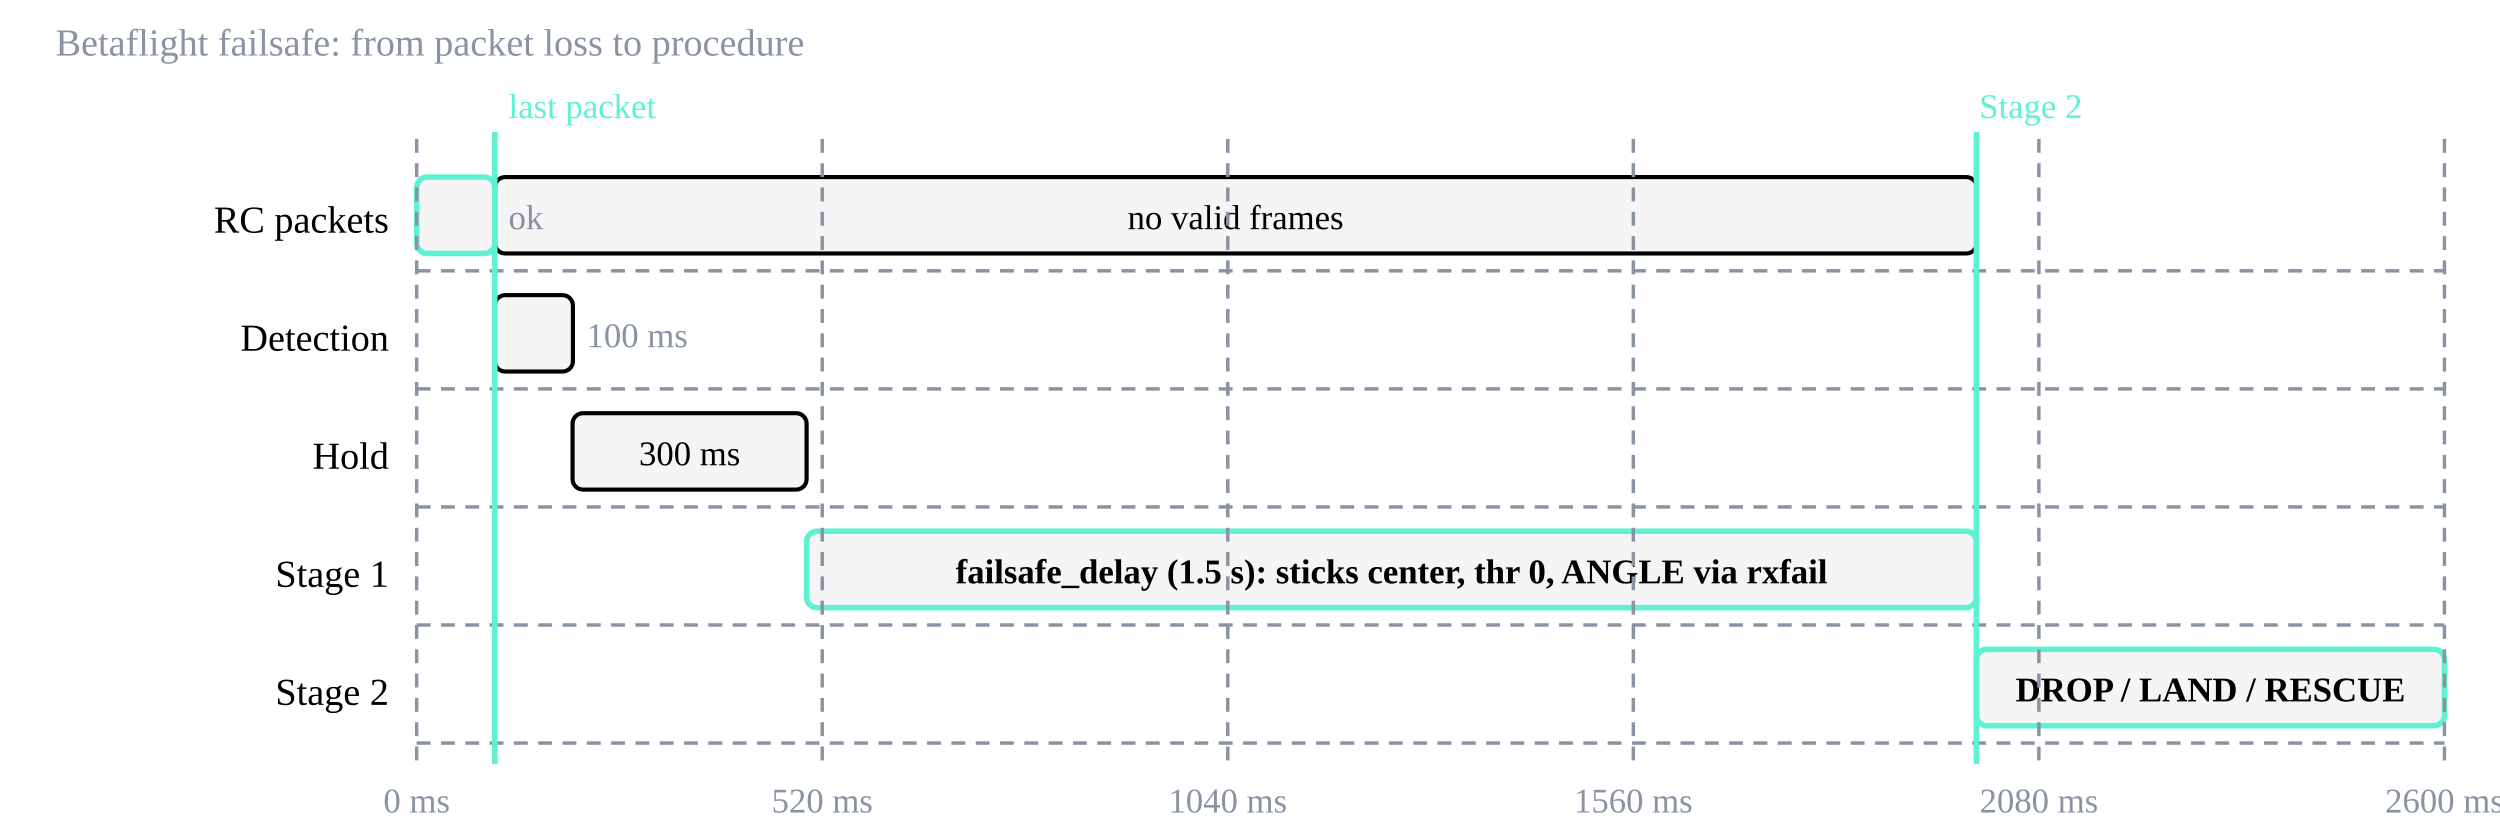
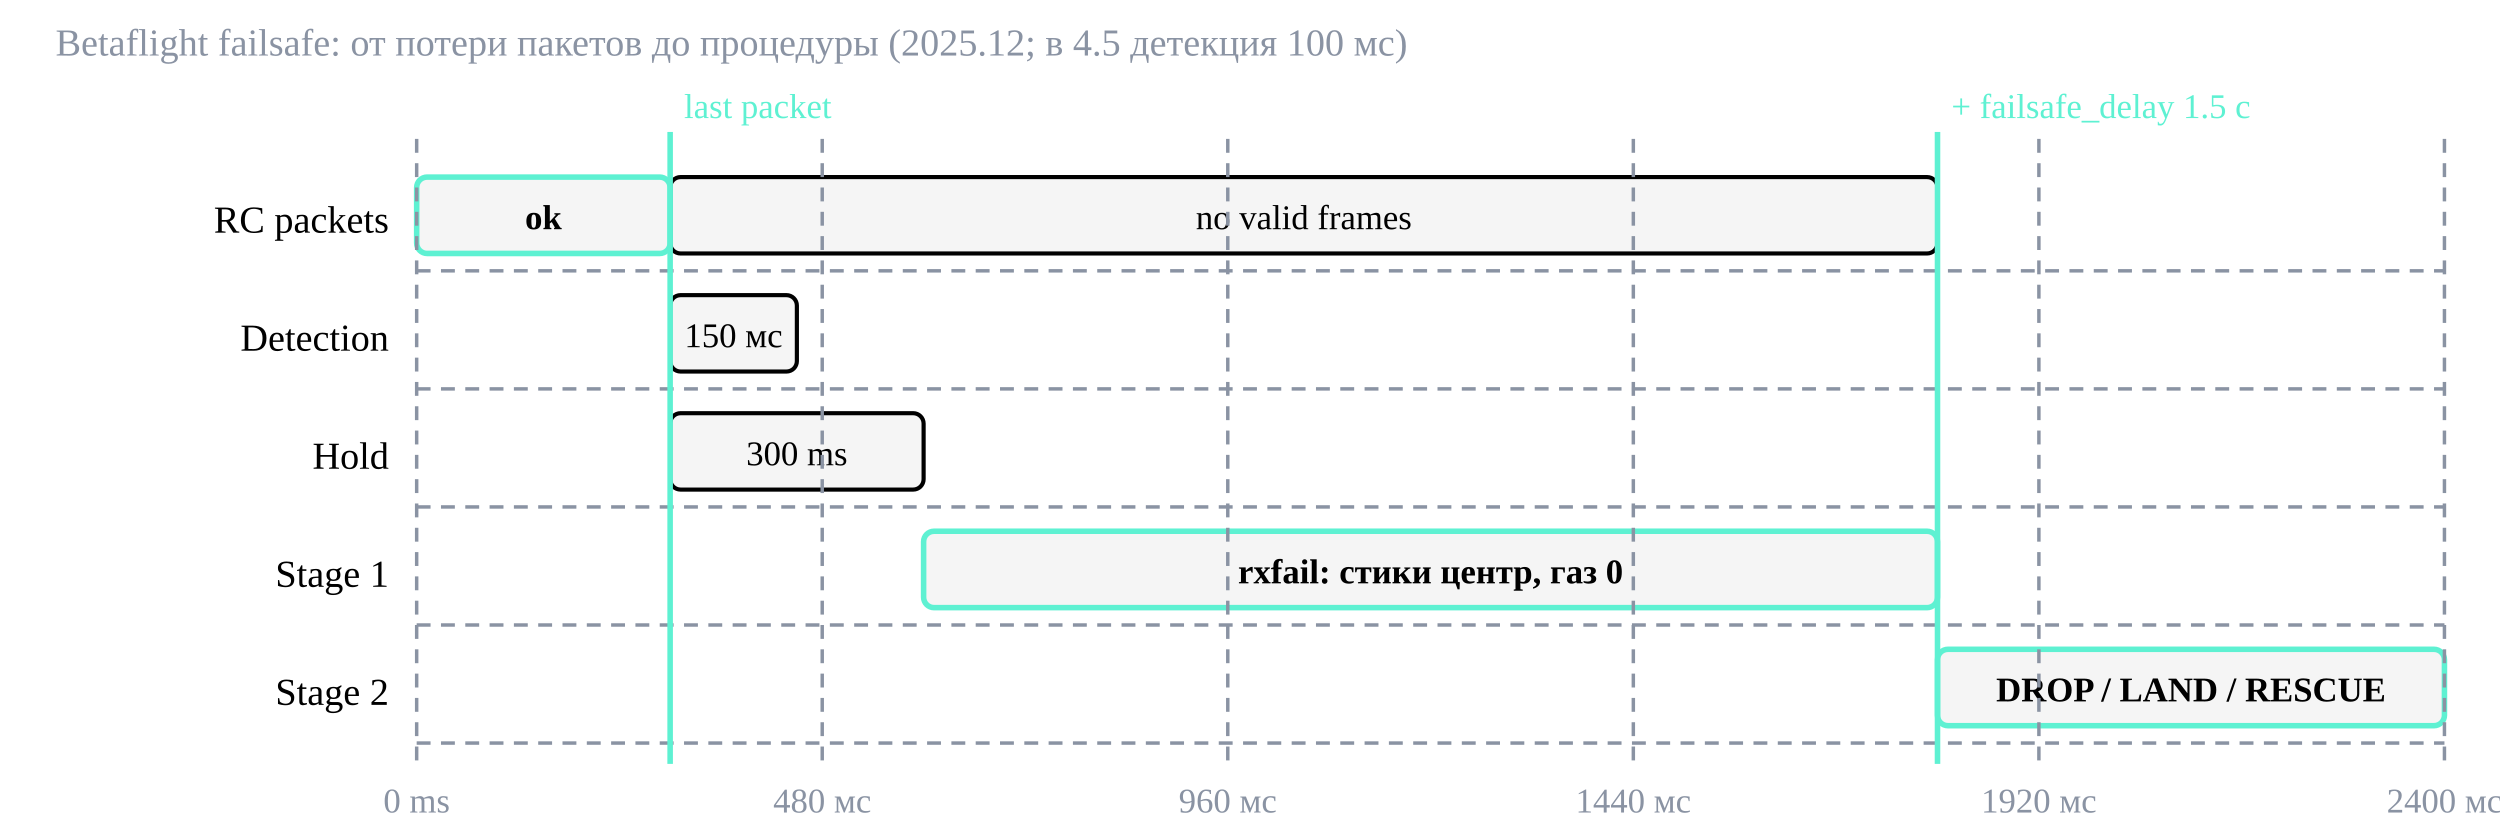
<svg xmlns="http://www.w3.org/2000/svg" viewBox="0 0 720 240" width="100%" role="img" aria-labelledby="t" style="max-width:720px;display:block;margin:0 auto">
  <style>text{font-family: var(--gc-font-mono, ui-monospace, Menlo, monospace); font-size: 12px;fill:currentColor} .m{fill:var(--gc-ink-muted, #8a93a3)} .a{fill:var(--gc-accent-hud, #5ef1d2)} .w{fill:var(--gc-signal-amber, #f0b24c)} .d{fill:var(--gc-signal-red, #e8636b)} .box{fill:var(--gc-surface-200, rgba(128,128,128,0.08));stroke:currentColor;stroke-width:1.2} .boxa{fill:var(--gc-surface-200, rgba(128,128,128,0.08));stroke:var(--gc-accent-hud, #5ef1d2);stroke-width:1.6} .ln{stroke:currentColor;stroke-width:1.2;fill:none} .lna{stroke:var(--gc-accent-hud, #5ef1d2);stroke-width:1.6;fill:none} .lnm{stroke:var(--gc-ink-muted, #8a93a3);stroke-width:1;fill:none;stroke-dasharray:4 3} .t{font-size:11px} .b{font-weight:600}</style>
  <defs>
    <marker id="ar" viewBox="0 0 10 10" refX="9" refY="5" markerWidth="7" markerHeight="7" orient="auto-start-reverse">
      <path d="M0 0L10 5L0 10z" fill="currentColor" />
    </marker>
    <marker id="ara" viewBox="0 0 10 10" refX="9" refY="5" markerWidth="7" markerHeight="7" orient="auto-start-reverse">
      <path d="M0 0L10 5L0 10z" fill="var(--gc-accent-hud, #5ef1d2)" />
    </marker>
  </defs>
-   <text x="16" y="16" text-anchor="start" class="m t">Betaflight failsafe: from packet loss to procedure</text>
+   <text x="16" y="16" text-anchor="start" class="m t">Betaflight failsafe: от потери пакетов до процедуры (2025.12; в 4.5 детекция 100 мс)</text>
  <text x="112" y="67" text-anchor="end" style="font-size:11px">RC packets</text>
  <line class="lnm" x1="120" y1="78" x2="704" y2="78" />
-   <rect class="boxa" x="120.0" y="51" width="22.5" height="22" rx="3" />
-   <text x="146.462" y="66" text-anchor="start" class="m t" style="font-size:10px">ok</text>
-   <rect class="box" x="142.5" y="51" width="426.8" height="22" rx="3" />
-   <text x="355.846" y="66" text-anchor="middle" style="font-size:10px">no valid frames</text>
+   <rect class="boxa" x="120.0" y="51" width="73.0" height="22" rx="3" />
+   <text x="156.5" y="66" text-anchor="middle" class="b" style="font-size:10px">ok</text>
+   <rect class="box" x="193.0" y="51" width="365.0" height="22" rx="3" />
+   <text x="375.5" y="66" text-anchor="middle" style="font-size:10px">no valid frames</text>
  <text x="112" y="101" text-anchor="end" style="font-size:11px">Detection</text>
  <line class="lnm" x1="120" y1="112" x2="704" y2="112" />
-   <rect class="box" x="142.5" y="85" width="22.5" height="22" rx="3" />
-   <text x="168.923" y="100" text-anchor="start" class="m t" style="font-size:10px">100 ms</text>
+   <rect class="box" x="193.0" y="85" width="36.5" height="22" rx="3" />
+   <text x="211.25" y="100" text-anchor="middle" style="font-size:10px">150 мс</text>
  <text x="112" y="135" text-anchor="end" style="font-size:11px">Hold</text>
  <line class="lnm" x1="120" y1="146" x2="704" y2="146" />
-   <rect class="box" x="164.9" y="119" width="67.4" height="22" rx="3" />
-   <text x="198.615" y="134" text-anchor="middle" style="font-size:10px">300 ms</text>
+   <rect class="box" x="193.0" y="119" width="73.0" height="22" rx="3" />
+   <text x="229.5" y="134" text-anchor="middle" style="font-size:10px">300 ms</text>
  <text x="112" y="169" text-anchor="end" style="font-size:11px">Stage 1</text>
  <line class="lnm" x1="120" y1="180" x2="704" y2="180" />
-   <rect class="boxa" x="232.3" y="153" width="336.9" height="22" rx="3" />
-   <text x="400.769" y="168" text-anchor="middle" class="b" style="font-size:10px">failsafe_delay (1.5 s): sticks center, thr 0, ANGLE via rxfail</text>
+   <rect class="boxa" x="266.0" y="153" width="292.0" height="22" rx="3" />
+   <text x="412.0" y="168" text-anchor="middle" class="b" style="font-size:10px">rxfail: стики центр, газ 0</text>
  <text x="112" y="203" text-anchor="end" style="font-size:11px">Stage 2</text>
  <line class="lnm" x1="120" y1="214" x2="704" y2="214" />
-   <rect class="boxa" x="569.2" y="187" width="134.8" height="22" rx="3" />
-   <text x="636.615" y="202" text-anchor="middle" class="b" style="font-size:10px">DROP / LAND / RESCUE</text>
+   <rect class="boxa" x="558.0" y="187" width="146.0" height="22" rx="3" />
+   <text x="631.0" y="202" text-anchor="middle" class="b" style="font-size:10px">DROP / LAND / RESCUE</text>
  <line class="lnm" x1="120.0" y1="40" x2="120.0" y2="220" />
  <text x="120.0" y="234" text-anchor="middle" class="m t" style="font-size:10px">0 ms</text>
  <line class="lnm" x1="236.8" y1="40" x2="236.8" y2="220" />
-   <text x="236.8" y="234" text-anchor="middle" class="m t" style="font-size:10px">520 ms</text>
+   <text x="236.8" y="234" text-anchor="middle" class="m t" style="font-size:10px">480 мс</text>
  <line class="lnm" x1="353.6" y1="40" x2="353.6" y2="220" />
-   <text x="353.6" y="234" text-anchor="middle" class="m t" style="font-size:10px">1040 ms</text>
+   <text x="353.6" y="234" text-anchor="middle" class="m t" style="font-size:10px">960 мс</text>
  <line class="lnm" x1="470.4" y1="40" x2="470.4" y2="220" />
-   <text x="470.4" y="234" text-anchor="middle" class="m t" style="font-size:10px">1560 ms</text>
+   <text x="470.4" y="234" text-anchor="middle" class="m t" style="font-size:10px">1440 мс</text>
  <line class="lnm" x1="587.2" y1="40" x2="587.2" y2="220" />
-   <text x="587.2" y="234" text-anchor="middle" class="m t" style="font-size:10px">2080 ms</text>
+   <text x="587.2" y="234" text-anchor="middle" class="m t" style="font-size:10px">1920 мс</text>
  <line class="lnm" x1="704.0" y1="40" x2="704.0" y2="220" />
-   <text x="704.0" y="234" text-anchor="middle" class="m t" style="font-size:10px">2600 ms</text>
-   <line class="lna" x1="142.5" y1="38" x2="142.5" y2="220" />
-   <text x="146.462" y="34" text-anchor="start" class="a t" style="font-size:10px">last packet</text>
-   <line class="lna" x1="569.2" y1="38" x2="569.2" y2="220" />
-   <text x="570" y="34" text-anchor="start" class="a t" style="font-size:10px">Stage 2</text>
+   <text x="704.0" y="234" text-anchor="middle" class="m t" style="font-size:10px">2400 мс</text>
+   <line class="lna" x1="193.0" y1="38" x2="193.0" y2="220" />
+   <text x="197.0" y="34" text-anchor="start" class="a t" style="font-size:10px">last packet</text>
+   <line class="lna" x1="558.0" y1="38" x2="558.0" y2="220" />
+   <text x="562.0" y="34" text-anchor="start" class="a t" style="font-size:10px">+ failsafe_delay 1.5 с</text>
</svg>
